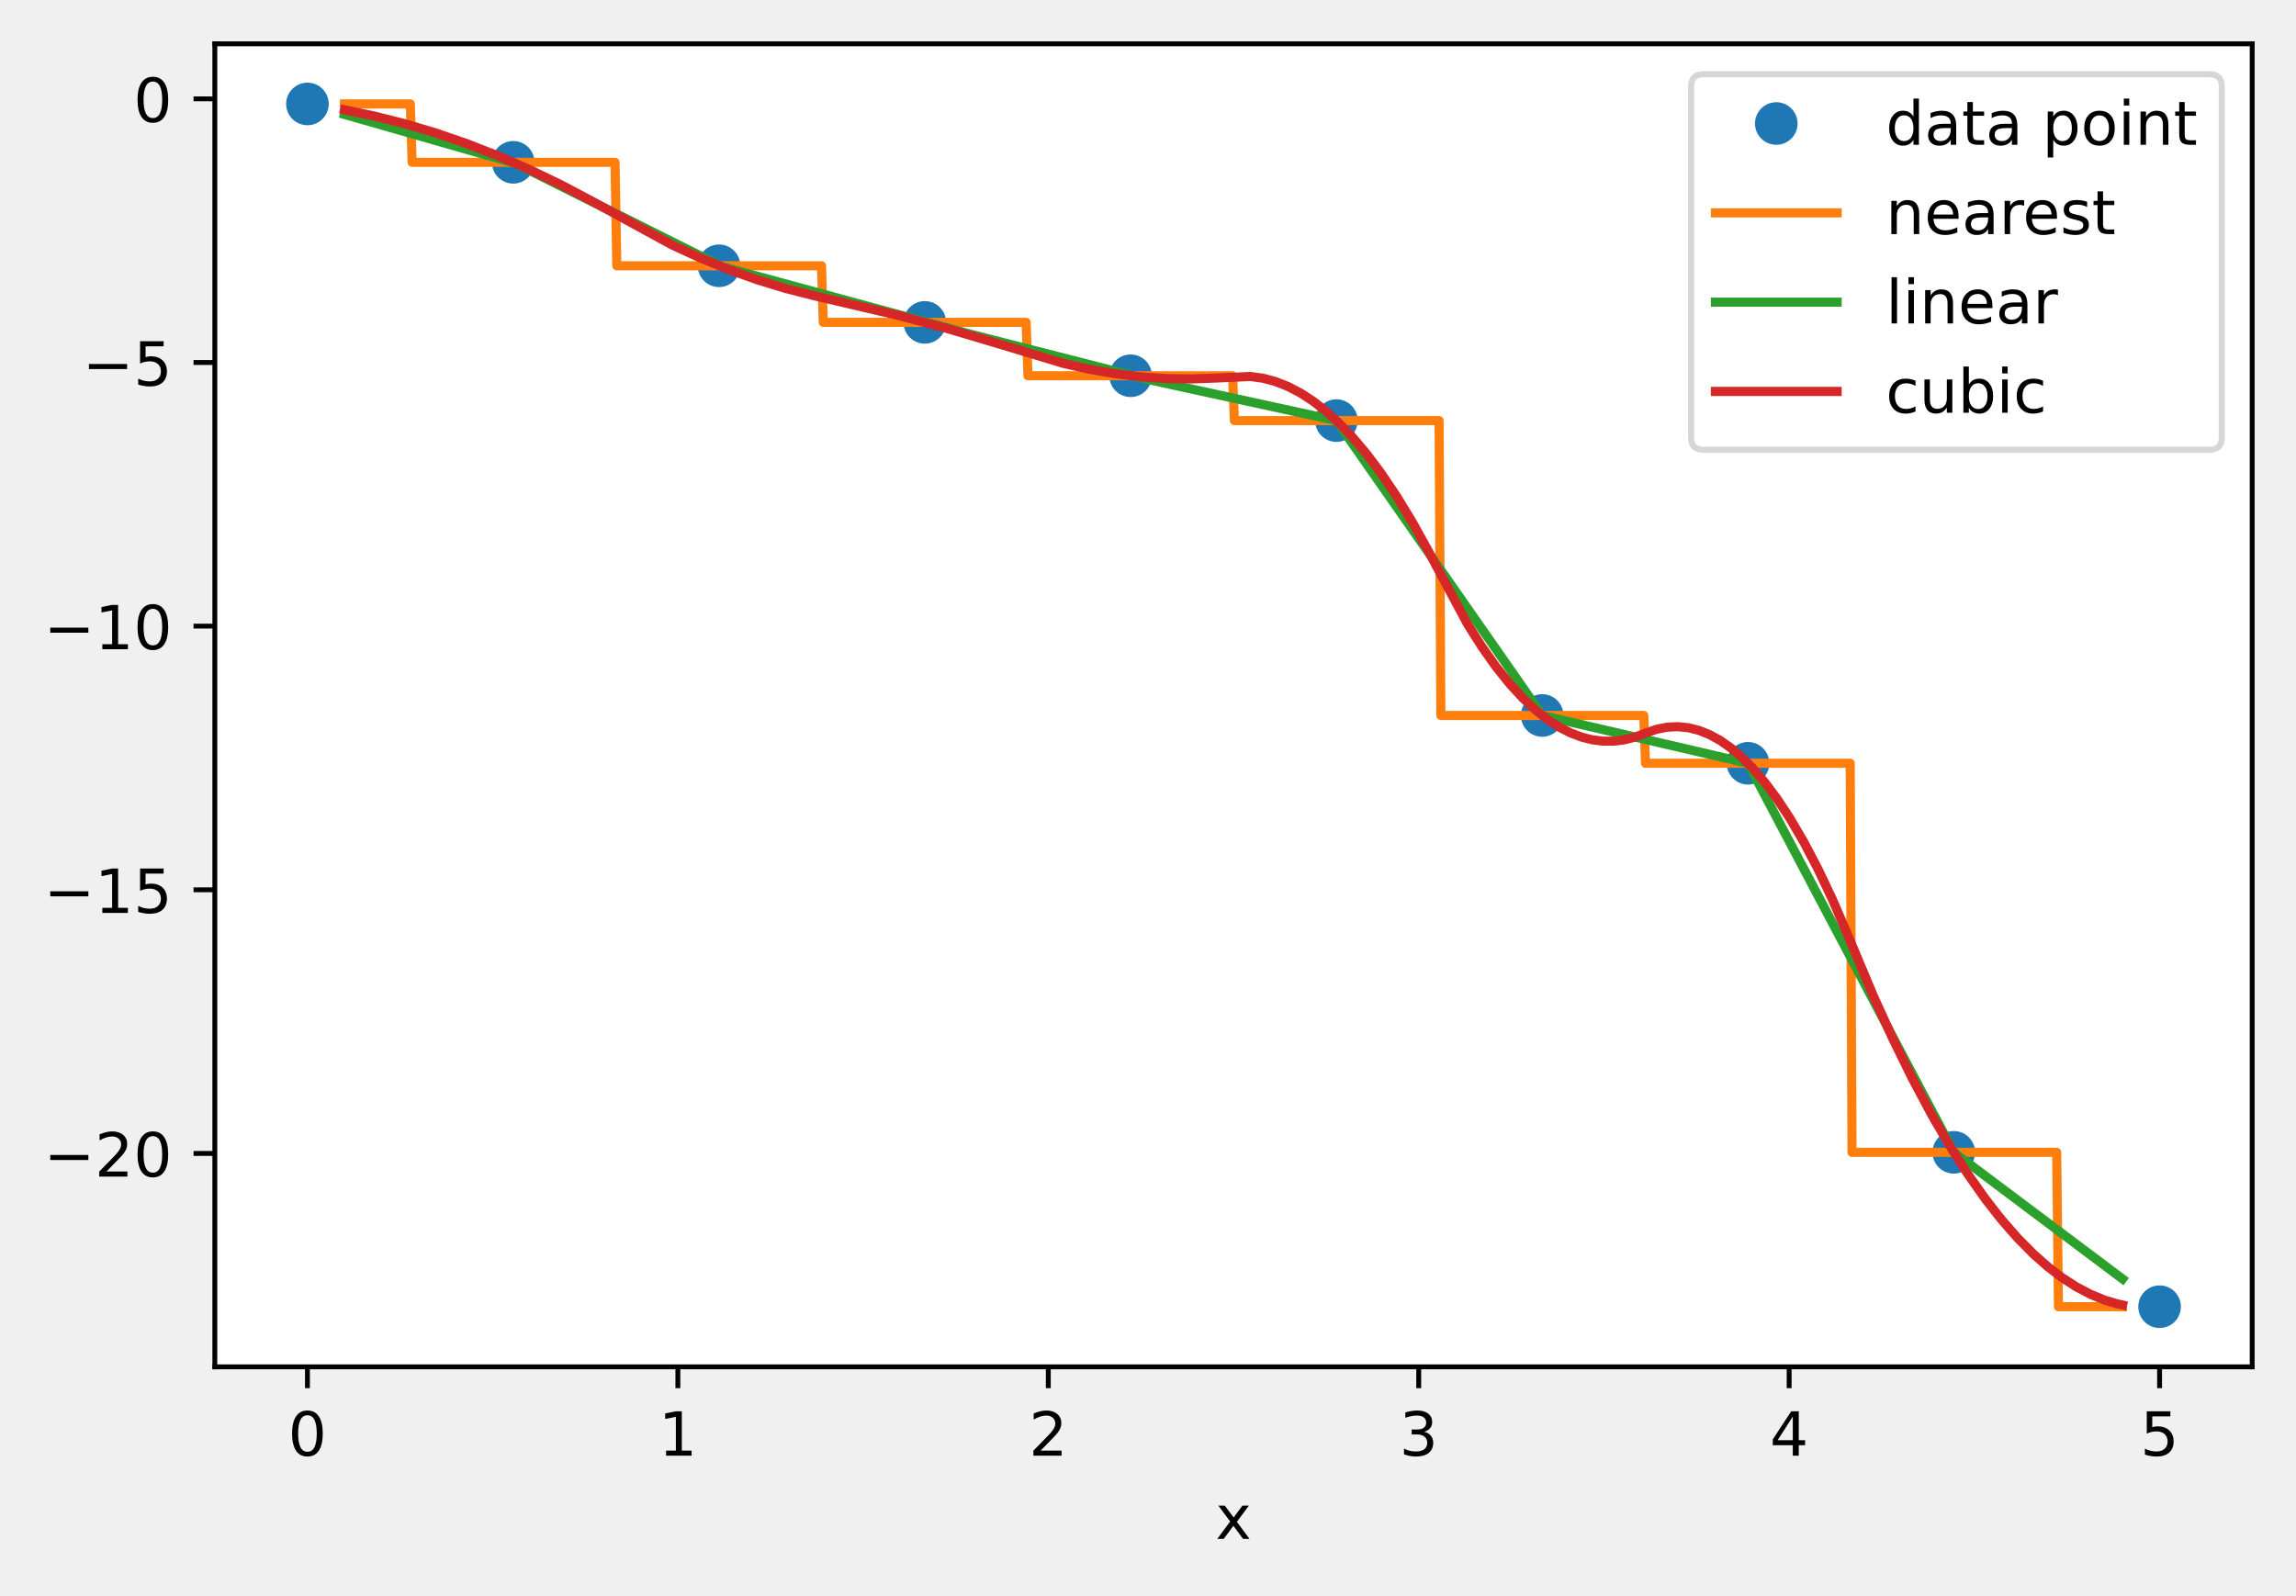
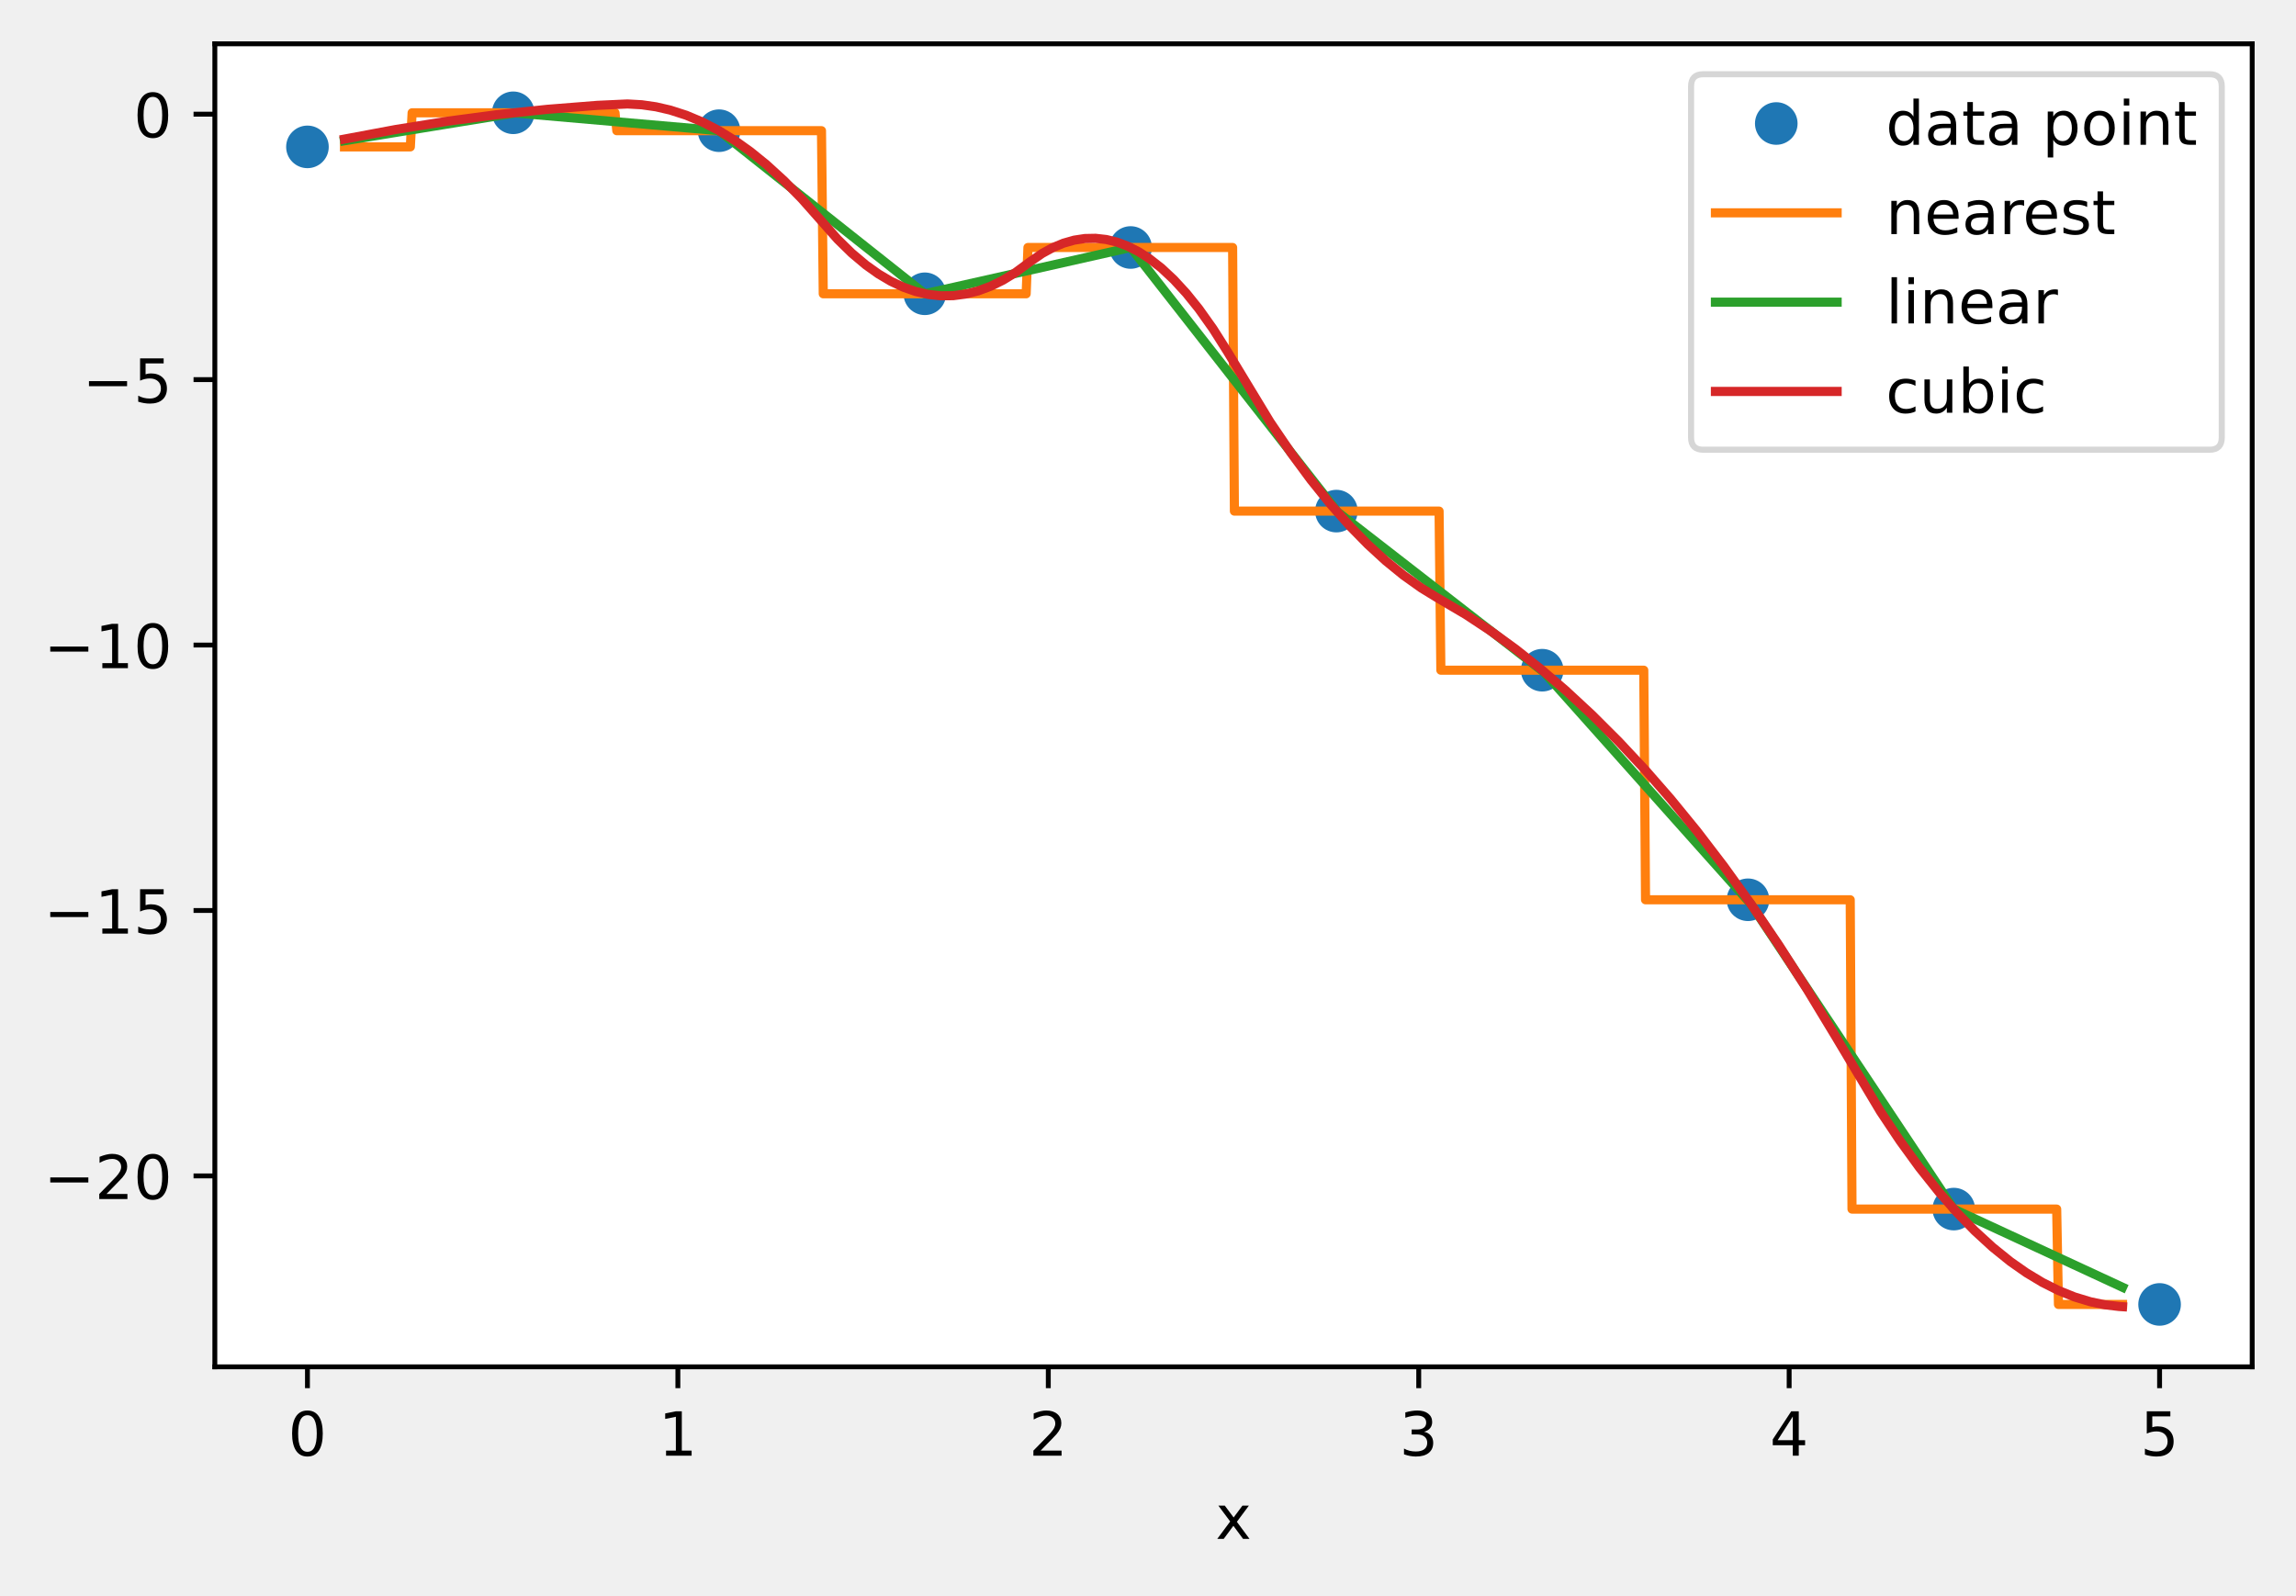
<svg xmlns="http://www.w3.org/2000/svg" xmlns:xlink="http://www.w3.org/1999/xlink" height="262.196pt" version="1.1" viewBox="0 0 377.305 262.196" width="377.305pt">
  <defs>
    <style type="text/css">*{stroke-linecap:butt;stroke-linejoin:round;}</style>
  </defs>
  <g id="figure_1">
    <g id="patch_1">
      <path d="M 0 262.196  L 377.305 262.196  L 377.305 0  L 0 0  z " style="fill:none;" />
    </g>
    <g id="axes_1">
      <g id="patch_2">
        <path d="M 35.305 224.64  L 370.105 224.64  L 370.105 7.2  L 35.305 7.2  z " style="fill:#ffffff;" />
      </g>
      <g id="matplotlib.axis_1">
        <g id="xtick_1">
          <g id="line2d_1">
            <defs>
-               <path d="M 0 0  L 0 3.5  " id="md61a249557" style="stroke:#000000;stroke-width:0.8;" />
-             </defs>
-             <g>
-               <use style="stroke:#000000;stroke-width:0.8;" x="50.523" xlink:href="#md61a249557" y="224.64" />
+               <path d="M 0 0  L 0 3.5  " id="mdbc11f0eff" style="stroke:#000000;stroke-width:0.8;" />
+             </defs>
+             <g>
+               <use style="stroke:#000000;stroke-width:0.8;" x="50.523" xlink:href="#mdbc11f0eff" y="224.64" />
            </g>
          </g>
          <g id="text_1">
            <g transform="translate(47.34162 239.2384)scale(0.1 -0.1)">
              <defs>
                <path d="M 31.781 66.406  Q 24.172 66.406 20.328 58.906  Q 16.5 51.422 16.5 36.375  Q 16.5 21.391 20.328 13.891  Q 24.172 6.391 31.781 6.391  Q 39.453 6.391 43.281 13.891  Q 47.125 21.391 47.125 36.375  Q 47.125 51.422 43.281 58.906  Q 39.453 66.406 31.781 66.406  z M 31.781 74.219  Q 44.047 74.219 50.516 64.516  Q 56.984 54.828 56.984 36.375  Q 56.984 17.969 50.516 8.266  Q 44.047 -1.422 31.781 -1.422  Q 19.531 -1.422 13.062 8.266  Q 6.594 17.969 6.594 36.375  Q 6.594 54.828 13.062 64.516  Q 19.531 74.219 31.781 74.219  z " id="DejaVuSans-48" />
              </defs>
              <use xlink:href="#DejaVuSans-48" />
            </g>
          </g>
        </g>
        <g id="xtick_2">
          <g id="line2d_2">
            <g>
-               <use style="stroke:#000000;stroke-width:0.8;" x="111.396" xlink:href="#md61a249557" y="224.64" />
+               <use style="stroke:#000000;stroke-width:0.8;" x="111.396" xlink:href="#mdbc11f0eff" y="224.64" />
            </g>
          </g>
          <g id="text_2">
            <g transform="translate(108.2143 239.2384)scale(0.1 -0.1)">
              <defs>
                <path d="M 12.406 8.297  L 28.516 8.297  L 28.516 63.922  L 10.984 60.406  L 10.984 69.391  L 28.422 72.906  L 38.281 72.906  L 38.281 8.297  L 54.391 8.297  L 54.391 0  L 12.406 0  z " id="DejaVuSans-49" />
              </defs>
              <use xlink:href="#DejaVuSans-49" />
            </g>
          </g>
        </g>
        <g id="xtick_3">
          <g id="line2d_3">
            <g>
-               <use style="stroke:#000000;stroke-width:0.8;" x="172.268" xlink:href="#md61a249557" y="224.64" />
+               <use style="stroke:#000000;stroke-width:0.8;" x="172.268" xlink:href="#mdbc11f0eff" y="224.64" />
            </g>
          </g>
          <g id="text_3">
            <g transform="translate(169.0871 239.2384)scale(0.1 -0.1)">
              <defs>
                <path d="M 19.188 8.297  L 53.609 8.297  L 53.609 0  L 7.328 0  L 7.328 8.297  Q 12.938 14.109 22.625 23.891  Q 32.328 33.688 34.812 36.531  Q 39.547 41.844 41.422 45.531  Q 43.312 49.219 43.312 52.781  Q 43.312 58.594 39.234 62.25  Q 35.156 65.922 28.609 65.922  Q 23.969 65.922 18.812 64.312  Q 13.672 62.703 7.812 59.422  L 7.812 69.391  Q 13.766 71.781 18.938 73  Q 24.125 74.219 28.422 74.219  Q 39.75 74.219 46.484 68.547  Q 53.219 62.891 53.219 53.422  Q 53.219 48.922 51.531 44.891  Q 49.859 40.875 45.406 35.406  Q 44.188 33.984 37.641 27.219  Q 31.109 20.453 19.188 8.297  z " id="DejaVuSans-50" />
              </defs>
              <use xlink:href="#DejaVuSans-50" />
            </g>
          </g>
        </g>
        <g id="xtick_4">
          <g id="line2d_4">
            <g>
-               <use style="stroke:#000000;stroke-width:0.8;" x="233.141" xlink:href="#md61a249557" y="224.64" />
+               <use style="stroke:#000000;stroke-width:0.8;" x="233.141" xlink:href="#mdbc11f0eff" y="224.64" />
            </g>
          </g>
          <g id="text_4">
            <g transform="translate(229.9598 239.2384)scale(0.1 -0.1)">
              <defs>
                <path d="M 40.578 39.312  Q 47.656 37.797 51.625 33  Q 55.609 28.219 55.609 21.188  Q 55.609 10.406 48.188 4.484  Q 40.766 -1.422 27.094 -1.422  Q 22.516 -1.422 17.656 -0.516  Q 12.797 0.391 7.625 2.203  L 7.625 11.719  Q 11.719 9.328 16.594 8.109  Q 21.484 6.891 26.812 6.891  Q 36.078 6.891 40.938 10.547  Q 45.797 14.203 45.797 21.188  Q 45.797 27.641 41.281 31.266  Q 36.766 34.906 28.719 34.906  L 20.219 34.906  L 20.219 43.016  L 29.109 43.016  Q 36.375 43.016 40.234 45.922  Q 44.094 48.828 44.094 54.297  Q 44.094 59.906 40.109 62.906  Q 36.141 65.922 28.719 65.922  Q 24.656 65.922 20.016 65.031  Q 15.375 64.156 9.812 62.312  L 9.812 71.094  Q 15.438 72.656 20.344 73.438  Q 25.25 74.219 29.594 74.219  Q 40.828 74.219 47.359 69.109  Q 53.906 64.016 53.906 55.328  Q 53.906 49.266 50.438 45.094  Q 46.969 40.922 40.578 39.312  z " id="DejaVuSans-51" />
              </defs>
              <use xlink:href="#DejaVuSans-51" />
            </g>
          </g>
        </g>
        <g id="xtick_5">
          <g id="line2d_5">
            <g>
-               <use style="stroke:#000000;stroke-width:0.8;" x="294.014" xlink:href="#md61a249557" y="224.64" />
+               <use style="stroke:#000000;stroke-width:0.8;" x="294.014" xlink:href="#mdbc11f0eff" y="224.64" />
            </g>
          </g>
          <g id="text_5">
            <g transform="translate(290.8325 239.2384)scale(0.1 -0.1)">
              <defs>
                <path d="M 37.797 64.312  L 12.891 25.391  L 37.797 25.391  z M 35.203 72.906  L 47.609 72.906  L 47.609 25.391  L 58.016 25.391  L 58.016 17.188  L 47.609 17.188  L 47.609 0  L 37.797 0  L 37.797 17.188  L 4.891 17.188  L 4.891 26.703  z " id="DejaVuSans-52" />
              </defs>
              <use xlink:href="#DejaVuSans-52" />
            </g>
          </g>
        </g>
        <g id="xtick_6">
          <g id="line2d_6">
            <g>
-               <use style="stroke:#000000;stroke-width:0.8;" x="354.887" xlink:href="#md61a249557" y="224.64" />
+               <use style="stroke:#000000;stroke-width:0.8;" x="354.887" xlink:href="#mdbc11f0eff" y="224.64" />
            </g>
          </g>
          <g id="text_6">
            <g transform="translate(351.7053 239.2384)scale(0.1 -0.1)">
              <defs>
                <path d="M 10.797 72.906  L 49.516 72.906  L 49.516 64.594  L 19.828 64.594  L 19.828 46.734  Q 21.969 47.469 24.109 47.828  Q 26.266 48.188 28.422 48.188  Q 40.625 48.188 47.75 41.5  Q 54.891 34.812 54.891 23.391  Q 54.891 11.625 47.562 5.094  Q 40.234 -1.422 26.906 -1.422  Q 22.312 -1.422 17.547 -0.641  Q 12.797 0.141 7.719 1.703  L 7.719 11.625  Q 12.109 9.234 16.797 8.062  Q 21.484 6.891 26.703 6.891  Q 35.156 6.891 40.078 11.328  Q 45.016 15.766 45.016 23.391  Q 45.016 31 40.078 35.438  Q 35.156 39.891 26.703 39.891  Q 22.75 39.891 18.812 39.016  Q 14.891 38.141 10.797 36.281  z " id="DejaVuSans-53" />
              </defs>
              <use xlink:href="#DejaVuSans-53" />
            </g>
          </g>
        </g>
        <g id="text_7">
          <g transform="translate(199.7453 252.9166)scale(0.1 -0.1)">
            <defs>
              <path d="M 54.891 54.688  L 35.109 28.078  L 55.906 0  L 45.312 0  L 29.391 21.484  L 13.484 0  L 2.875 0  L 24.125 28.609  L 4.688 54.688  L 15.281 54.688  L 29.781 35.203  L 44.281 54.688  z " id="DejaVuSans-120" />
            </defs>
            <use xlink:href="#DejaVuSans-120" />
          </g>
        </g>
      </g>
      <g id="matplotlib.axis_2">
        <g id="ytick_1">
          <g id="line2d_7">
            <defs>
-               <path d="M 0 0  L -3.5 0  " id="mfd9211134d" style="stroke:#000000;stroke-width:0.8;" />
-             </defs>
-             <g>
-               <use style="stroke:#000000;stroke-width:0.8;" x="35.305" xlink:href="#mfd9211134d" y="189.568" />
+               <path d="M 0 0  L -3.5 0  " id="mcd0dd62487" style="stroke:#000000;stroke-width:0.8;" />
+             </defs>
+             <g>
+               <use style="stroke:#000000;stroke-width:0.8;" x="35.305" xlink:href="#mcd0dd62487" y="193.261" />
            </g>
          </g>
          <g id="text_8">
-             <g transform="translate(7.2 193.3668)scale(0.1 -0.1)">
+             <g transform="translate(7.2 197.0601)scale(0.1 -0.1)">
              <defs>
                <path d="M 10.594 35.5  L 73.188 35.5  L 73.188 27.203  L 10.594 27.203  z " id="DejaVuSans-8722" />
              </defs>
              <use xlink:href="#DejaVuSans-8722" />
              <use x="83.789" xlink:href="#DejaVuSans-50" />
              <use x="147.412" xlink:href="#DejaVuSans-48" />
            </g>
          </g>
        </g>
        <g id="ytick_2">
          <g id="line2d_8">
            <g>
-               <use style="stroke:#000000;stroke-width:0.8;" x="35.305" xlink:href="#mfd9211134d" y="146.237" />
+               <use style="stroke:#000000;stroke-width:0.8;" x="35.305" xlink:href="#mcd0dd62487" y="149.637" />
            </g>
          </g>
          <g id="text_9">
-             <g transform="translate(7.2 150.0357)scale(0.1 -0.1)">
+             <g transform="translate(7.2 153.4363)scale(0.1 -0.1)">
              <use xlink:href="#DejaVuSans-8722" />
              <use x="83.789" xlink:href="#DejaVuSans-49" />
              <use x="147.412" xlink:href="#DejaVuSans-53" />
            </g>
          </g>
        </g>
        <g id="ytick_3">
          <g id="line2d_9">
            <g>
-               <use style="stroke:#000000;stroke-width:0.8;" x="35.305" xlink:href="#mfd9211134d" y="102.905" />
+               <use style="stroke:#000000;stroke-width:0.8;" x="35.305" xlink:href="#mcd0dd62487" y="106.013" />
            </g>
          </g>
          <g id="text_10">
-             <g transform="translate(7.2 106.7047)scale(0.1 -0.1)">
+             <g transform="translate(7.2 109.8125)scale(0.1 -0.1)">
              <use xlink:href="#DejaVuSans-8722" />
              <use x="83.789" xlink:href="#DejaVuSans-49" />
              <use x="147.412" xlink:href="#DejaVuSans-48" />
            </g>
          </g>
        </g>
        <g id="ytick_4">
          <g id="line2d_10">
            <g>
-               <use style="stroke:#000000;stroke-width:0.8;" x="35.305" xlink:href="#mfd9211134d" y="59.574" />
+               <use style="stroke:#000000;stroke-width:0.8;" x="35.305" xlink:href="#mcd0dd62487" y="62.389" />
            </g>
          </g>
          <g id="text_11">
-             <g transform="translate(13.5625 63.37366)scale(0.1 -0.1)">
+             <g transform="translate(13.5625 66.1887)scale(0.1 -0.1)">
              <use xlink:href="#DejaVuSans-8722" />
              <use x="83.789" xlink:href="#DejaVuSans-53" />
            </g>
          </g>
        </g>
        <g id="ytick_5">
          <g id="line2d_11">
            <g>
-               <use style="stroke:#000000;stroke-width:0.8;" x="35.305" xlink:href="#mfd9211134d" y="16.243" />
+               <use style="stroke:#000000;stroke-width:0.8;" x="35.305" xlink:href="#mcd0dd62487" y="18.766" />
            </g>
          </g>
          <g id="text_12">
-             <g transform="translate(21.94219 20.04263)scale(0.1 -0.1)">
+             <g transform="translate(21.94219 22.56491)scale(0.1 -0.1)">
              <use xlink:href="#DejaVuSans-48" />
            </g>
          </g>
        </g>
      </g>
      <g id="line2d_12">
        <defs>
-           <path d="M 0 3  C 0.796 3 1.559 2.684 2.121 2.121  C 2.684 1.559 3 0.796 3 0  C 3 -0.796 2.684 -1.559 2.121 -2.121  C 1.559 -2.684 0.796 -3 0 -3  C -0.796 -3 -1.559 -2.684 -2.121 -2.121  C -2.684 -1.559 -3 -0.796 -3 0  C -3 0.796 -2.684 1.559 -2.121 2.121  C -1.559 2.684 -0.796 3 0 3  z " id="m081d54d1bf" style="stroke:#1f77b4;" />
+           <path d="M 0 3  C 0.796 3 1.559 2.684 2.121 2.121  C 2.684 1.559 3 0.796 3 0  C 3 -0.796 2.684 -1.559 2.121 -2.121  C 1.559 -2.684 0.796 -3 0 -3  C -0.796 -3 -1.559 -2.684 -2.121 -2.121  C -2.684 -1.559 -3 -0.796 -3 0  C -3 0.796 -2.684 1.559 -2.121 2.121  C -1.559 2.684 -0.796 3 0 3  z " id="m6df4b787e5" style="stroke:#1f77b4;" />
        </defs>
-         <g clip-path="url(#pec4d438a23)">
-           <use style="fill:#1f77b4;stroke:#1f77b4;" x="50.523" xlink:href="#m081d54d1bf" y="17.084" />
-           <use style="fill:#1f77b4;stroke:#1f77b4;" x="84.341" xlink:href="#m081d54d1bf" y="26.674" />
-           <use style="fill:#1f77b4;stroke:#1f77b4;" x="118.159" xlink:href="#m081d54d1bf" y="43.681" />
-           <use style="fill:#1f77b4;stroke:#1f77b4;" x="151.977" xlink:href="#m081d54d1bf" y="52.982" />
-           <use style="fill:#1f77b4;stroke:#1f77b4;" x="185.796" xlink:href="#m081d54d1bf" y="61.756" />
-           <use style="fill:#1f77b4;stroke:#1f77b4;" x="219.614" xlink:href="#m081d54d1bf" y="69.125" />
-           <use style="fill:#1f77b4;stroke:#1f77b4;" x="253.432" xlink:href="#m081d54d1bf" y="117.588" />
-           <use style="fill:#1f77b4;stroke:#1f77b4;" x="287.25" xlink:href="#m081d54d1bf" y="125.445" />
-           <use style="fill:#1f77b4;stroke:#1f77b4;" x="321.068" xlink:href="#m081d54d1bf" y="189.386" />
-           <use style="fill:#1f77b4;stroke:#1f77b4;" x="354.887" xlink:href="#m081d54d1bf" y="214.756" />
+         <g clip-path="url(#p679f1b7d59)">
+           <use style="fill:#1f77b4;stroke:#1f77b4;" x="50.523" xlink:href="#m6df4b787e5" y="24.139" />
+           <use style="fill:#1f77b4;stroke:#1f77b4;" x="84.341" xlink:href="#m6df4b787e5" y="18.537" />
+           <use style="fill:#1f77b4;stroke:#1f77b4;" x="118.159" xlink:href="#m6df4b787e5" y="21.479" />
+           <use style="fill:#1f77b4;stroke:#1f77b4;" x="151.977" xlink:href="#m6df4b787e5" y="48.283" />
+           <use style="fill:#1f77b4;stroke:#1f77b4;" x="185.796" xlink:href="#m6df4b787e5" y="40.676" />
+           <use style="fill:#1f77b4;stroke:#1f77b4;" x="219.614" xlink:href="#m6df4b787e5" y="84" />
+           <use style="fill:#1f77b4;stroke:#1f77b4;" x="253.432" xlink:href="#m6df4b787e5" y="110.148" />
+           <use style="fill:#1f77b4;stroke:#1f77b4;" x="287.25" xlink:href="#m6df4b787e5" y="147.878" />
+           <use style="fill:#1f77b4;stroke:#1f77b4;" x="321.068" xlink:href="#m6df4b787e5" y="198.714" />
+           <use style="fill:#1f77b4;stroke:#1f77b4;" x="354.887" xlink:href="#m6df4b787e5" y="214.383" />
        </g>
      </g>
      <g id="line2d_13">
-         <path clip-path="url(#pec4d438a23)" d="M 56.61 17.084  L 67.432 17.084  L 67.724 26.674  L 101.067 26.674  L 101.36 43.681  L 134.995 43.681  L 135.288 52.982  L 168.631 52.982  L 168.923 61.756  L 202.558 61.756  L 202.851 69.125  L 236.486 69.125  L 236.779 117.588  L 270.122 117.588  L 270.414 125.445  L 304.05 125.445  L 304.342 189.386  L 337.977 189.386  L 338.27 214.756  L 348.799 214.756  L 348.799 214.756  " style="fill:none;stroke:#ff7f0e;stroke-linecap:square;stroke-width:1.5;" />
+         <path clip-path="url(#p679f1b7d59)" d="M 56.61 24.139  L 67.432 24.139  L 67.724 18.537  L 101.067 18.537  L 101.36 21.479  L 134.995 21.479  L 135.288 48.283  L 168.631 48.283  L 168.923 40.676  L 202.558 40.676  L 202.851 84  L 236.486 84  L 236.779 110.148  L 270.122 110.148  L 270.414 147.878  L 304.05 147.878  L 304.342 198.714  L 337.977 198.714  L 338.27 214.383  L 348.799 214.383  L 348.799 214.383  " style="fill:none;stroke:#ff7f0e;stroke-linecap:square;stroke-width:1.5;" />
      </g>
      <g id="line2d_14">
-         <path clip-path="url(#pec4d438a23)" d="M 56.61 18.81  L 84.688 26.848  L 118.616 43.806  L 159.271 54.874  L 188.519 62.349  L 219.522 69.105  L 220.107 69.832  L 253.45 117.592  L 287.086 125.407  L 287.378 125.687  L 321.013 189.282  L 321.891 190.003  L 348.799 210.19  L 348.799 210.19  " style="fill:none;stroke:#2ca02c;stroke-linecap:square;stroke-width:1.5;" />
+         <path clip-path="url(#p679f1b7d59)" d="M 56.61 23.131  L 84.688 18.567  L 118.031 21.468  L 118.616 21.841  L 151.959 48.268  L 154.007 47.826  L 185.595 40.721  L 185.887 40.793  L 219.815 84.156  L 253.743 110.495  L 287.671 148.51  L 321.013 198.632  L 321.891 199.095  L 348.799 211.563  L 348.799 211.563  " style="fill:none;stroke:#2ca02c;stroke-linecap:square;stroke-width:1.5;" />
      </g>
      <g id="line2d_15">
-         <path clip-path="url(#pec4d438a23)" d="M 56.61 18.051  L 61.582 19.089  L 66.555 20.348  L 71.527 21.83  L 76.499 23.534  L 81.764 25.581  L 87.028 27.876  L 92.293 30.421  L 97.558 33.215  L 110.427 40.25  L 115.106 42.405  L 119.786 44.318  L 124.466 45.99  L 129.146 47.42  L 133.825 48.608  L 147.864 51.898  L 156.054 54.111  L 164.536 56.638  L 174.773 59.731  L 179.16 60.719  L 183.547 61.466  L 187.642 61.946  L 191.737 62.216  L 195.831 62.276  L 199.926 62.126  L 205.483 61.874  L 207.531 62.157  L 209.578 62.701  L 211.625 63.505  L 213.673 64.568  L 215.72 65.891  L 217.767 67.474  L 219.815 69.317  L 222.155 71.742  L 224.495 74.506  L 226.834 77.609  L 229.467 81.506  L 232.099 85.832  L 234.731 90.588  L 241.166 102.578  L 243.506 106.277  L 245.846 109.582  L 248.186 112.493  L 250.233 114.717  L 252.28 116.639  L 254.328 118.26  L 256.375 119.578  L 258.13 120.468  L 259.885 121.137  L 261.64 121.584  L 263.395 121.809  L 265.15 121.812  L 266.904 121.594  L 268.659 121.154  L 270.414 120.493  L 272.169 119.873  L 273.924 119.518  L 275.679 119.427  L 277.434 119.6  L 279.189 120.038  L 280.944 120.74  L 282.698 121.706  L 284.453 122.937  L 286.208 124.432  L 287.963 126.192  L 290.01 128.579  L 292.058 131.325  L 294.105 134.432  L 296.445 138.423  L 298.785 142.884  L 301.125 147.816  L 303.757 153.925  L 307.852 163.679  L 311.069 170.754  L 314.286 177.303  L 317.504 183.327  L 320.429 188.346  L 323.353 192.931  L 326.278 197.081  L 328.91 200.444  L 331.543 203.456  L 334.175 206.115  L 336.515 208.183  L 338.855 209.973  L 341.195 211.485  L 343.535 212.719  L 345.874 213.675  L 347.922 214.283  L 348.799 214.478  L 348.799 214.478  " style="fill:none;stroke:#d62728;stroke-linecap:square;stroke-width:1.5;" />
+         <path clip-path="url(#p679f1b7d59)" d="M 56.61 22.857  L 65.092 21.271  L 73.574 19.918  L 81.764 18.833  L 89.953 17.966  L 98.143 17.316  L 103.115 17.086  L 105.455 17.218  L 107.794 17.553  L 110.134 18.091  L 112.767 18.939  L 115.399 20.044  L 118.031 21.406  L 120.664 23.025  L 123.296 24.901  L 125.928 27.034  L 128.853 29.705  L 131.778 32.693  L 134.703 35.998  L 137.628 39.307  L 139.967 41.597  L 142.307 43.565  L 144.355 45.022  L 146.402 46.234  L 148.449 47.198  L 150.497 47.917  L 152.544 48.388  L 154.591 48.614  L 156.639 48.593  L 158.686 48.325  L 160.734 47.811  L 162.781 47.05  L 164.828 46.043  L 166.876 44.789  L 169.216 43.062  L 171.263 41.651  L 173.018 40.692  L 174.773 39.964  L 176.528 39.467  L 178.282 39.201  L 180.037 39.166  L 181.792 39.363  L 183.547 39.791  L 185.302 40.449  L 187.057 41.339  L 188.812 42.46  L 190.859 44.06  L 192.907 45.975  L 194.954 48.204  L 197.001 50.748  L 199.341 54.04  L 201.681 57.743  L 208.701 69.336  L 212.21 74.51  L 215.428 78.871  L 218.645 82.868  L 221.862 86.5  L 224.787 89.485  L 227.712 92.169  L 230.637 94.552  L 233.561 96.633  L 236.194 98.248  L 240.874 101.004  L 244.968 103.704  L 249.063 106.676  L 253.158 109.921  L 257.253 113.438  L 261.64 117.507  L 266.027 121.89  L 270.414 126.584  L 274.509 131.271  L 278.896 136.643  L 283.283 142.379  L 287.671 148.478  L 292.35 155.385  L 297.03 162.705  L 301.71 170.438  L 309.022 182.679  L 312.239 187.499  L 315.456 191.927  L 318.674 195.964  L 321.598 199.294  L 324.523 202.3  L 327.448 204.982  L 330.373 207.341  L 333.005 209.187  L 335.638 210.77  L 338.27 212.092  L 340.902 213.151  L 343.535 213.949  L 345.874 214.437  L 348.214 214.718  L 348.799 214.756  L 348.799 214.756  " style="fill:none;stroke:#d62728;stroke-linecap:square;stroke-width:1.5;" />
      </g>
      <g id="patch_3">
        <path d="M 35.305 224.64  L 35.305 7.2  " style="fill:none;stroke:#000000;stroke-linecap:square;stroke-linejoin:miter;stroke-width:0.8;" />
      </g>
      <g id="patch_4">
        <path d="M 370.105 224.64  L 370.105 7.2  " style="fill:none;stroke:#000000;stroke-linecap:square;stroke-linejoin:miter;stroke-width:0.8;" />
      </g>
      <g id="patch_5">
        <path d="M 35.305 224.64  L 370.105 224.64  " style="fill:none;stroke:#000000;stroke-linecap:square;stroke-linejoin:miter;stroke-width:0.8;" />
      </g>
      <g id="patch_6">
        <path d="M 35.305 7.2  L 370.105 7.2  " style="fill:none;stroke:#000000;stroke-linecap:square;stroke-linejoin:miter;stroke-width:0.8;" />
      </g>
      <g id="legend_1">
        <g id="patch_7">
          <path d="M 279.898 73.912  L 363.105 73.912  Q 365.105 73.912 365.105 71.912  L 365.105 14.2  Q 365.105 12.2 363.105 12.2  L 279.898 12.2  Q 277.898 12.2 277.898 14.2  L 277.898 71.912  Q 277.898 73.912 279.898 73.912  z " style="fill:#ffffff;opacity:0.8;stroke:#cccccc;stroke-linejoin:miter;" />
        </g>
        <g id="line2d_16" />
        <g id="line2d_17">
          <g>
-             <use style="fill:#1f77b4;stroke:#1f77b4;" x="291.898" xlink:href="#m081d54d1bf" y="20.298" />
+             <use style="fill:#1f77b4;stroke:#1f77b4;" x="291.898" xlink:href="#m6df4b787e5" y="20.298" />
          </g>
        </g>
        <g id="text_13">
          <g transform="translate(309.8984 23.79844)scale(0.1 -0.1)">
            <defs>
              <path d="M 45.406 46.391  L 45.406 75.984  L 54.391 75.984  L 54.391 0  L 45.406 0  L 45.406 8.203  Q 42.578 3.328 38.25 0.953  Q 33.938 -1.422 27.875 -1.422  Q 17.969 -1.422 11.734 6.484  Q 5.516 14.406 5.516 27.297  Q 5.516 40.188 11.734 48.094  Q 17.969 56 27.875 56  Q 33.938 56 38.25 53.625  Q 42.578 51.266 45.406 46.391  z M 14.797 27.297  Q 14.797 17.391 18.875 11.75  Q 22.953 6.109 30.078 6.109  Q 37.203 6.109 41.297 11.75  Q 45.406 17.391 45.406 27.297  Q 45.406 37.203 41.297 42.844  Q 37.203 48.484 30.078 48.484  Q 22.953 48.484 18.875 42.844  Q 14.797 37.203 14.797 27.297  z " id="DejaVuSans-100" />
              <path d="M 34.281 27.484  Q 23.391 27.484 19.188 25  Q 14.984 22.516 14.984 16.5  Q 14.984 11.719 18.141 8.906  Q 21.297 6.109 26.703 6.109  Q 34.188 6.109 38.703 11.406  Q 43.219 16.703 43.219 25.484  L 43.219 27.484  z M 52.203 31.203  L 52.203 0  L 43.219 0  L 43.219 8.297  Q 40.141 3.328 35.547 0.953  Q 30.953 -1.422 24.312 -1.422  Q 15.922 -1.422 10.953 3.297  Q 6 8.016 6 15.922  Q 6 25.141 12.172 29.828  Q 18.359 34.516 30.609 34.516  L 43.219 34.516  L 43.219 35.406  Q 43.219 41.609 39.141 45  Q 35.062 48.391 27.688 48.391  Q 23 48.391 18.547 47.266  Q 14.109 46.141 10.016 43.891  L 10.016 52.203  Q 14.938 54.109 19.578 55.047  Q 24.219 56 28.609 56  Q 40.484 56 46.344 49.844  Q 52.203 43.703 52.203 31.203  z " id="DejaVuSans-97" />
              <path d="M 18.312 70.219  L 18.312 54.688  L 36.812 54.688  L 36.812 47.703  L 18.312 47.703  L 18.312 18.016  Q 18.312 11.328 20.141 9.422  Q 21.969 7.516 27.594 7.516  L 36.812 7.516  L 36.812 0  L 27.594 0  Q 17.188 0 13.234 3.875  Q 9.281 7.766 9.281 18.016  L 9.281 47.703  L 2.688 47.703  L 2.688 54.688  L 9.281 54.688  L 9.281 70.219  z " id="DejaVuSans-116" />
              <path id="DejaVuSans-32" />
              <path d="M 18.109 8.203  L 18.109 -20.797  L 9.078 -20.797  L 9.078 54.688  L 18.109 54.688  L 18.109 46.391  Q 20.953 51.266 25.266 53.625  Q 29.594 56 35.594 56  Q 45.562 56 51.781 48.094  Q 58.016 40.188 58.016 27.297  Q 58.016 14.406 51.781 6.484  Q 45.562 -1.422 35.594 -1.422  Q 29.594 -1.422 25.266 0.953  Q 20.953 3.328 18.109 8.203  z M 48.688 27.297  Q 48.688 37.203 44.609 42.844  Q 40.531 48.484 33.406 48.484  Q 26.266 48.484 22.188 42.844  Q 18.109 37.203 18.109 27.297  Q 18.109 17.391 22.188 11.75  Q 26.266 6.109 33.406 6.109  Q 40.531 6.109 44.609 11.75  Q 48.688 17.391 48.688 27.297  z " id="DejaVuSans-112" />
              <path d="M 30.609 48.391  Q 23.391 48.391 19.188 42.75  Q 14.984 37.109 14.984 27.297  Q 14.984 17.484 19.156 11.844  Q 23.344 6.203 30.609 6.203  Q 37.797 6.203 41.984 11.859  Q 46.188 17.531 46.188 27.297  Q 46.188 37.016 41.984 42.703  Q 37.797 48.391 30.609 48.391  z M 30.609 56  Q 42.328 56 49.016 48.375  Q 55.719 40.766 55.719 27.297  Q 55.719 13.875 49.016 6.219  Q 42.328 -1.422 30.609 -1.422  Q 18.844 -1.422 12.172 6.219  Q 5.516 13.875 5.516 27.297  Q 5.516 40.766 12.172 48.375  Q 18.844 56 30.609 56  z " id="DejaVuSans-111" />
              <path d="M 9.422 54.688  L 18.406 54.688  L 18.406 0  L 9.422 0  z M 9.422 75.984  L 18.406 75.984  L 18.406 64.594  L 9.422 64.594  z " id="DejaVuSans-105" />
              <path d="M 54.891 33.016  L 54.891 0  L 45.906 0  L 45.906 32.719  Q 45.906 40.484 42.875 44.328  Q 39.844 48.188 33.797 48.188  Q 26.516 48.188 22.312 43.547  Q 18.109 38.922 18.109 30.906  L 18.109 0  L 9.078 0  L 9.078 54.688  L 18.109 54.688  L 18.109 46.188  Q 21.344 51.125 25.703 53.562  Q 30.078 56 35.797 56  Q 45.219 56 50.047 50.172  Q 54.891 44.344 54.891 33.016  z " id="DejaVuSans-110" />
            </defs>
            <use xlink:href="#DejaVuSans-100" />
            <use x="63.477" xlink:href="#DejaVuSans-97" />
            <use x="124.756" xlink:href="#DejaVuSans-116" />
            <use x="163.965" xlink:href="#DejaVuSans-97" />
            <use x="225.244" xlink:href="#DejaVuSans-32" />
            <use x="257.031" xlink:href="#DejaVuSans-112" />
            <use x="320.508" xlink:href="#DejaVuSans-111" />
            <use x="381.689" xlink:href="#DejaVuSans-105" />
            <use x="409.473" xlink:href="#DejaVuSans-110" />
            <use x="472.852" xlink:href="#DejaVuSans-116" />
          </g>
        </g>
        <g id="line2d_18">
          <path d="M 281.898 34.977  L 301.898 34.977  " style="fill:none;stroke:#ff7f0e;stroke-linecap:square;stroke-width:1.5;" />
        </g>
        <g id="line2d_19" />
        <g id="text_14">
          <g transform="translate(309.8984 38.47656)scale(0.1 -0.1)">
            <defs>
              <path d="M 56.203 29.594  L 56.203 25.203  L 14.891 25.203  Q 15.484 15.922 20.484 11.062  Q 25.484 6.203 34.422 6.203  Q 39.594 6.203 44.453 7.469  Q 49.312 8.734 54.109 11.281  L 54.109 2.781  Q 49.266 0.734 44.188 -0.344  Q 39.109 -1.422 33.891 -1.422  Q 20.797 -1.422 13.156 6.188  Q 5.516 13.812 5.516 26.812  Q 5.516 40.234 12.766 48.109  Q 20.016 56 32.328 56  Q 43.359 56 49.781 48.891  Q 56.203 41.797 56.203 29.594  z M 47.219 32.234  Q 47.125 39.594 43.094 43.984  Q 39.062 48.391 32.422 48.391  Q 24.906 48.391 20.391 44.141  Q 15.875 39.891 15.188 32.172  z " id="DejaVuSans-101" />
              <path d="M 41.109 46.297  Q 39.594 47.172 37.812 47.578  Q 36.031 48 33.891 48  Q 26.266 48 22.188 43.047  Q 18.109 38.094 18.109 28.812  L 18.109 0  L 9.078 0  L 9.078 54.688  L 18.109 54.688  L 18.109 46.188  Q 20.953 51.172 25.484 53.578  Q 30.031 56 36.531 56  Q 37.453 56 38.578 55.875  Q 39.703 55.766 41.062 55.516  z " id="DejaVuSans-114" />
              <path d="M 44.281 53.078  L 44.281 44.578  Q 40.484 46.531 36.375 47.5  Q 32.281 48.484 27.875 48.484  Q 21.188 48.484 17.844 46.438  Q 14.5 44.391 14.5 40.281  Q 14.5 37.156 16.891 35.375  Q 19.281 33.594 26.516 31.984  L 29.594 31.297  Q 39.156 29.25 43.188 25.516  Q 47.219 21.781 47.219 15.094  Q 47.219 7.469 41.188 3.016  Q 35.156 -1.422 24.609 -1.422  Q 20.219 -1.422 15.453 -0.562  Q 10.688 0.297 5.422 2  L 5.422 11.281  Q 10.406 8.688 15.234 7.391  Q 20.062 6.109 24.812 6.109  Q 31.156 6.109 34.562 8.281  Q 37.984 10.453 37.984 14.406  Q 37.984 18.062 35.516 20.016  Q 33.062 21.969 24.703 23.781  L 21.578 24.516  Q 13.234 26.266 9.516 29.906  Q 5.812 33.547 5.812 39.891  Q 5.812 47.609 11.281 51.797  Q 16.75 56 26.812 56  Q 31.781 56 36.172 55.266  Q 40.578 54.547 44.281 53.078  z " id="DejaVuSans-115" />
            </defs>
            <use xlink:href="#DejaVuSans-110" />
            <use x="63.379" xlink:href="#DejaVuSans-101" />
            <use x="124.902" xlink:href="#DejaVuSans-97" />
            <use x="186.182" xlink:href="#DejaVuSans-114" />
            <use x="225.045" xlink:href="#DejaVuSans-101" />
            <use x="286.568" xlink:href="#DejaVuSans-115" />
            <use x="338.668" xlink:href="#DejaVuSans-116" />
          </g>
        </g>
        <g id="line2d_20">
          <path d="M 281.898 49.655  L 301.898 49.655  " style="fill:none;stroke:#2ca02c;stroke-linecap:square;stroke-width:1.5;" />
        </g>
        <g id="line2d_21" />
        <g id="text_15">
          <g transform="translate(309.8984 53.15469)scale(0.1 -0.1)">
            <defs>
              <path d="M 9.422 75.984  L 18.406 75.984  L 18.406 0  L 9.422 0  z " id="DejaVuSans-108" />
            </defs>
            <use xlink:href="#DejaVuSans-108" />
            <use x="27.783" xlink:href="#DejaVuSans-105" />
            <use x="55.566" xlink:href="#DejaVuSans-110" />
            <use x="118.945" xlink:href="#DejaVuSans-101" />
            <use x="180.469" xlink:href="#DejaVuSans-97" />
            <use x="241.748" xlink:href="#DejaVuSans-114" />
          </g>
        </g>
        <g id="line2d_22">
          <path d="M 281.898 64.333  L 301.898 64.333  " style="fill:none;stroke:#d62728;stroke-linecap:square;stroke-width:1.5;" />
        </g>
        <g id="line2d_23" />
        <g id="text_16">
          <g transform="translate(309.8984 67.83281)scale(0.1 -0.1)">
            <defs>
              <path d="M 48.781 52.594  L 48.781 44.188  Q 44.969 46.297 41.141 47.344  Q 37.312 48.391 33.406 48.391  Q 24.656 48.391 19.812 42.844  Q 14.984 37.312 14.984 27.297  Q 14.984 17.281 19.812 11.734  Q 24.656 6.203 33.406 6.203  Q 37.312 6.203 41.141 7.25  Q 44.969 8.297 48.781 10.406  L 48.781 2.094  Q 45.016 0.344 40.984 -0.531  Q 36.969 -1.422 32.422 -1.422  Q 20.062 -1.422 12.781 6.344  Q 5.516 14.109 5.516 27.297  Q 5.516 40.672 12.859 48.328  Q 20.219 56 33.016 56  Q 37.156 56 41.109 55.141  Q 45.062 54.297 48.781 52.594  z " id="DejaVuSans-99" />
              <path d="M 8.5 21.578  L 8.5 54.688  L 17.484 54.688  L 17.484 21.922  Q 17.484 14.156 20.5 10.266  Q 23.531 6.391 29.594 6.391  Q 36.859 6.391 41.078 11.031  Q 45.312 15.672 45.312 23.688  L 45.312 54.688  L 54.297 54.688  L 54.297 0  L 45.312 0  L 45.312 8.406  Q 42.047 3.422 37.719 1  Q 33.406 -1.422 27.688 -1.422  Q 18.266 -1.422 13.375 4.438  Q 8.5 10.297 8.5 21.578  z M 31.109 56  z " id="DejaVuSans-117" />
              <path d="M 48.688 27.297  Q 48.688 37.203 44.609 42.844  Q 40.531 48.484 33.406 48.484  Q 26.266 48.484 22.188 42.844  Q 18.109 37.203 18.109 27.297  Q 18.109 17.391 22.188 11.75  Q 26.266 6.109 33.406 6.109  Q 40.531 6.109 44.609 11.75  Q 48.688 17.391 48.688 27.297  z M 18.109 46.391  Q 20.953 51.266 25.266 53.625  Q 29.594 56 35.594 56  Q 45.562 56 51.781 48.094  Q 58.016 40.188 58.016 27.297  Q 58.016 14.406 51.781 6.484  Q 45.562 -1.422 35.594 -1.422  Q 29.594 -1.422 25.266 0.953  Q 20.953 3.328 18.109 8.203  L 18.109 0  L 9.078 0  L 9.078 75.984  L 18.109 75.984  z " id="DejaVuSans-98" />
            </defs>
            <use xlink:href="#DejaVuSans-99" />
            <use x="54.98" xlink:href="#DejaVuSans-117" />
            <use x="118.359" xlink:href="#DejaVuSans-98" />
            <use x="181.836" xlink:href="#DejaVuSans-105" />
            <use x="209.619" xlink:href="#DejaVuSans-99" />
          </g>
        </g>
      </g>
    </g>
  </g>
  <defs>
-     <clipPath id="pec4d438a23">
+     <clipPath id="p679f1b7d59">
      <rect height="217.44" width="334.8" x="35.305" y="7.2" />
    </clipPath>
  </defs>
</svg>
